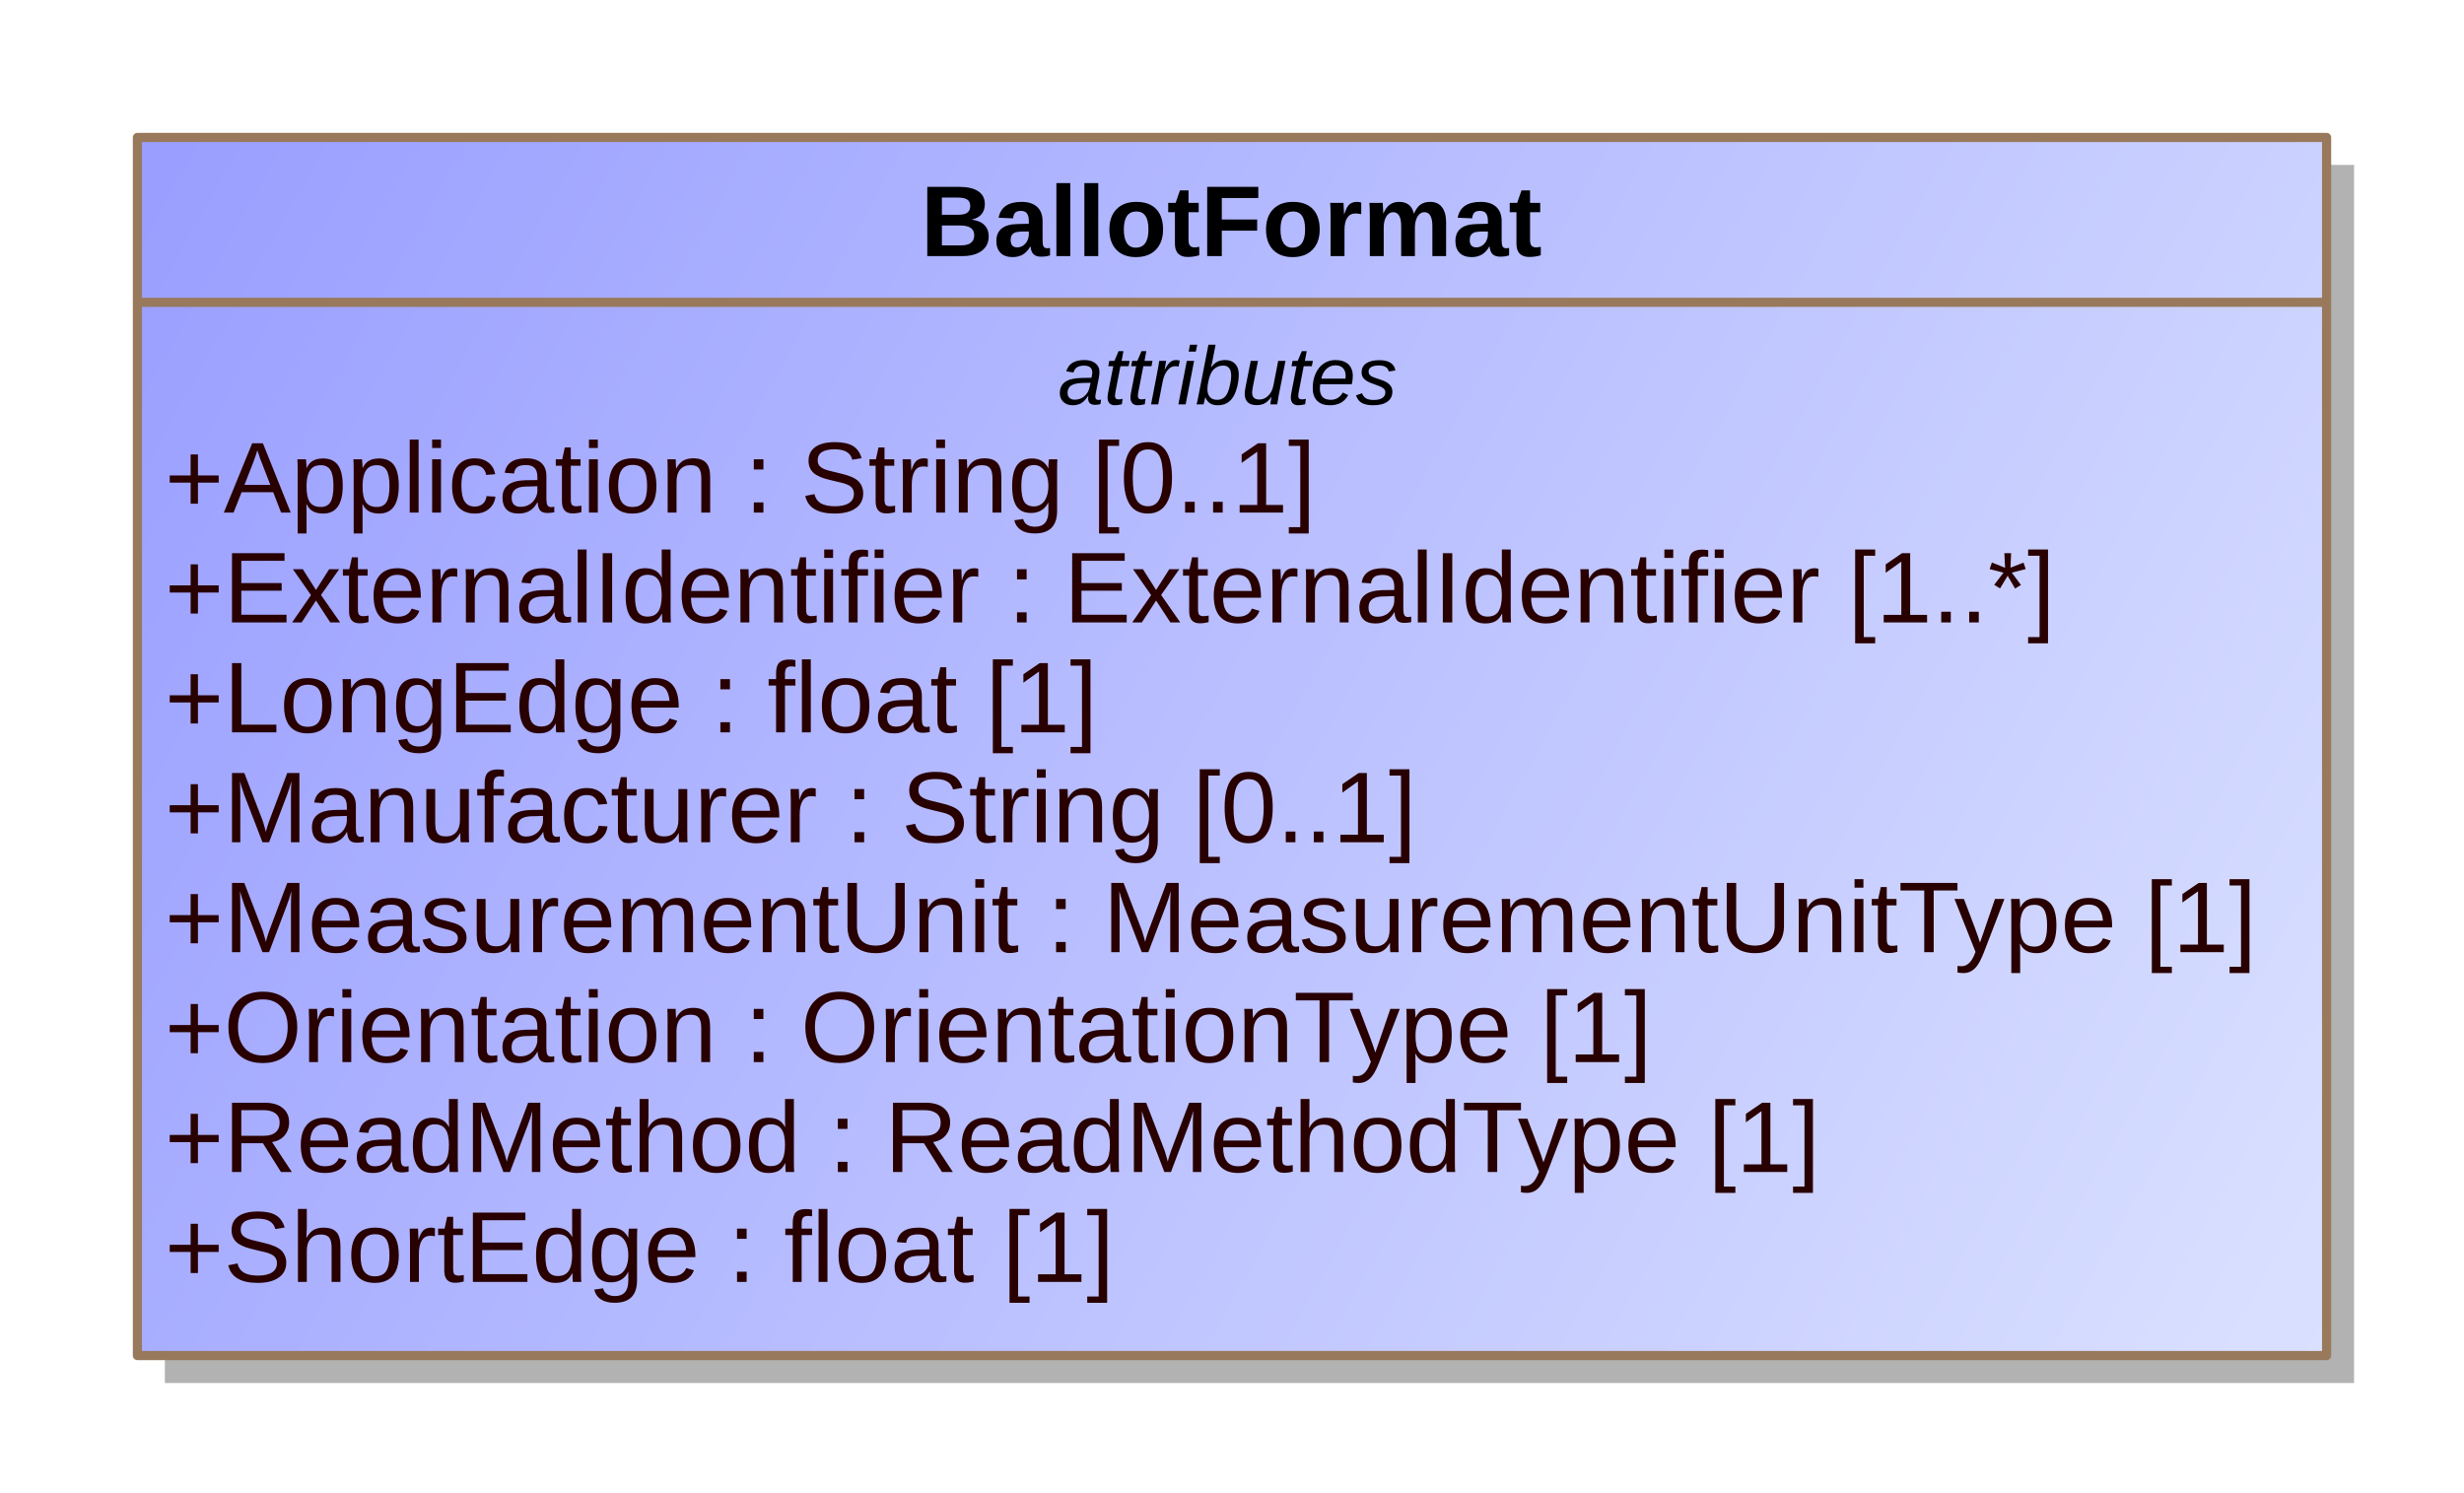
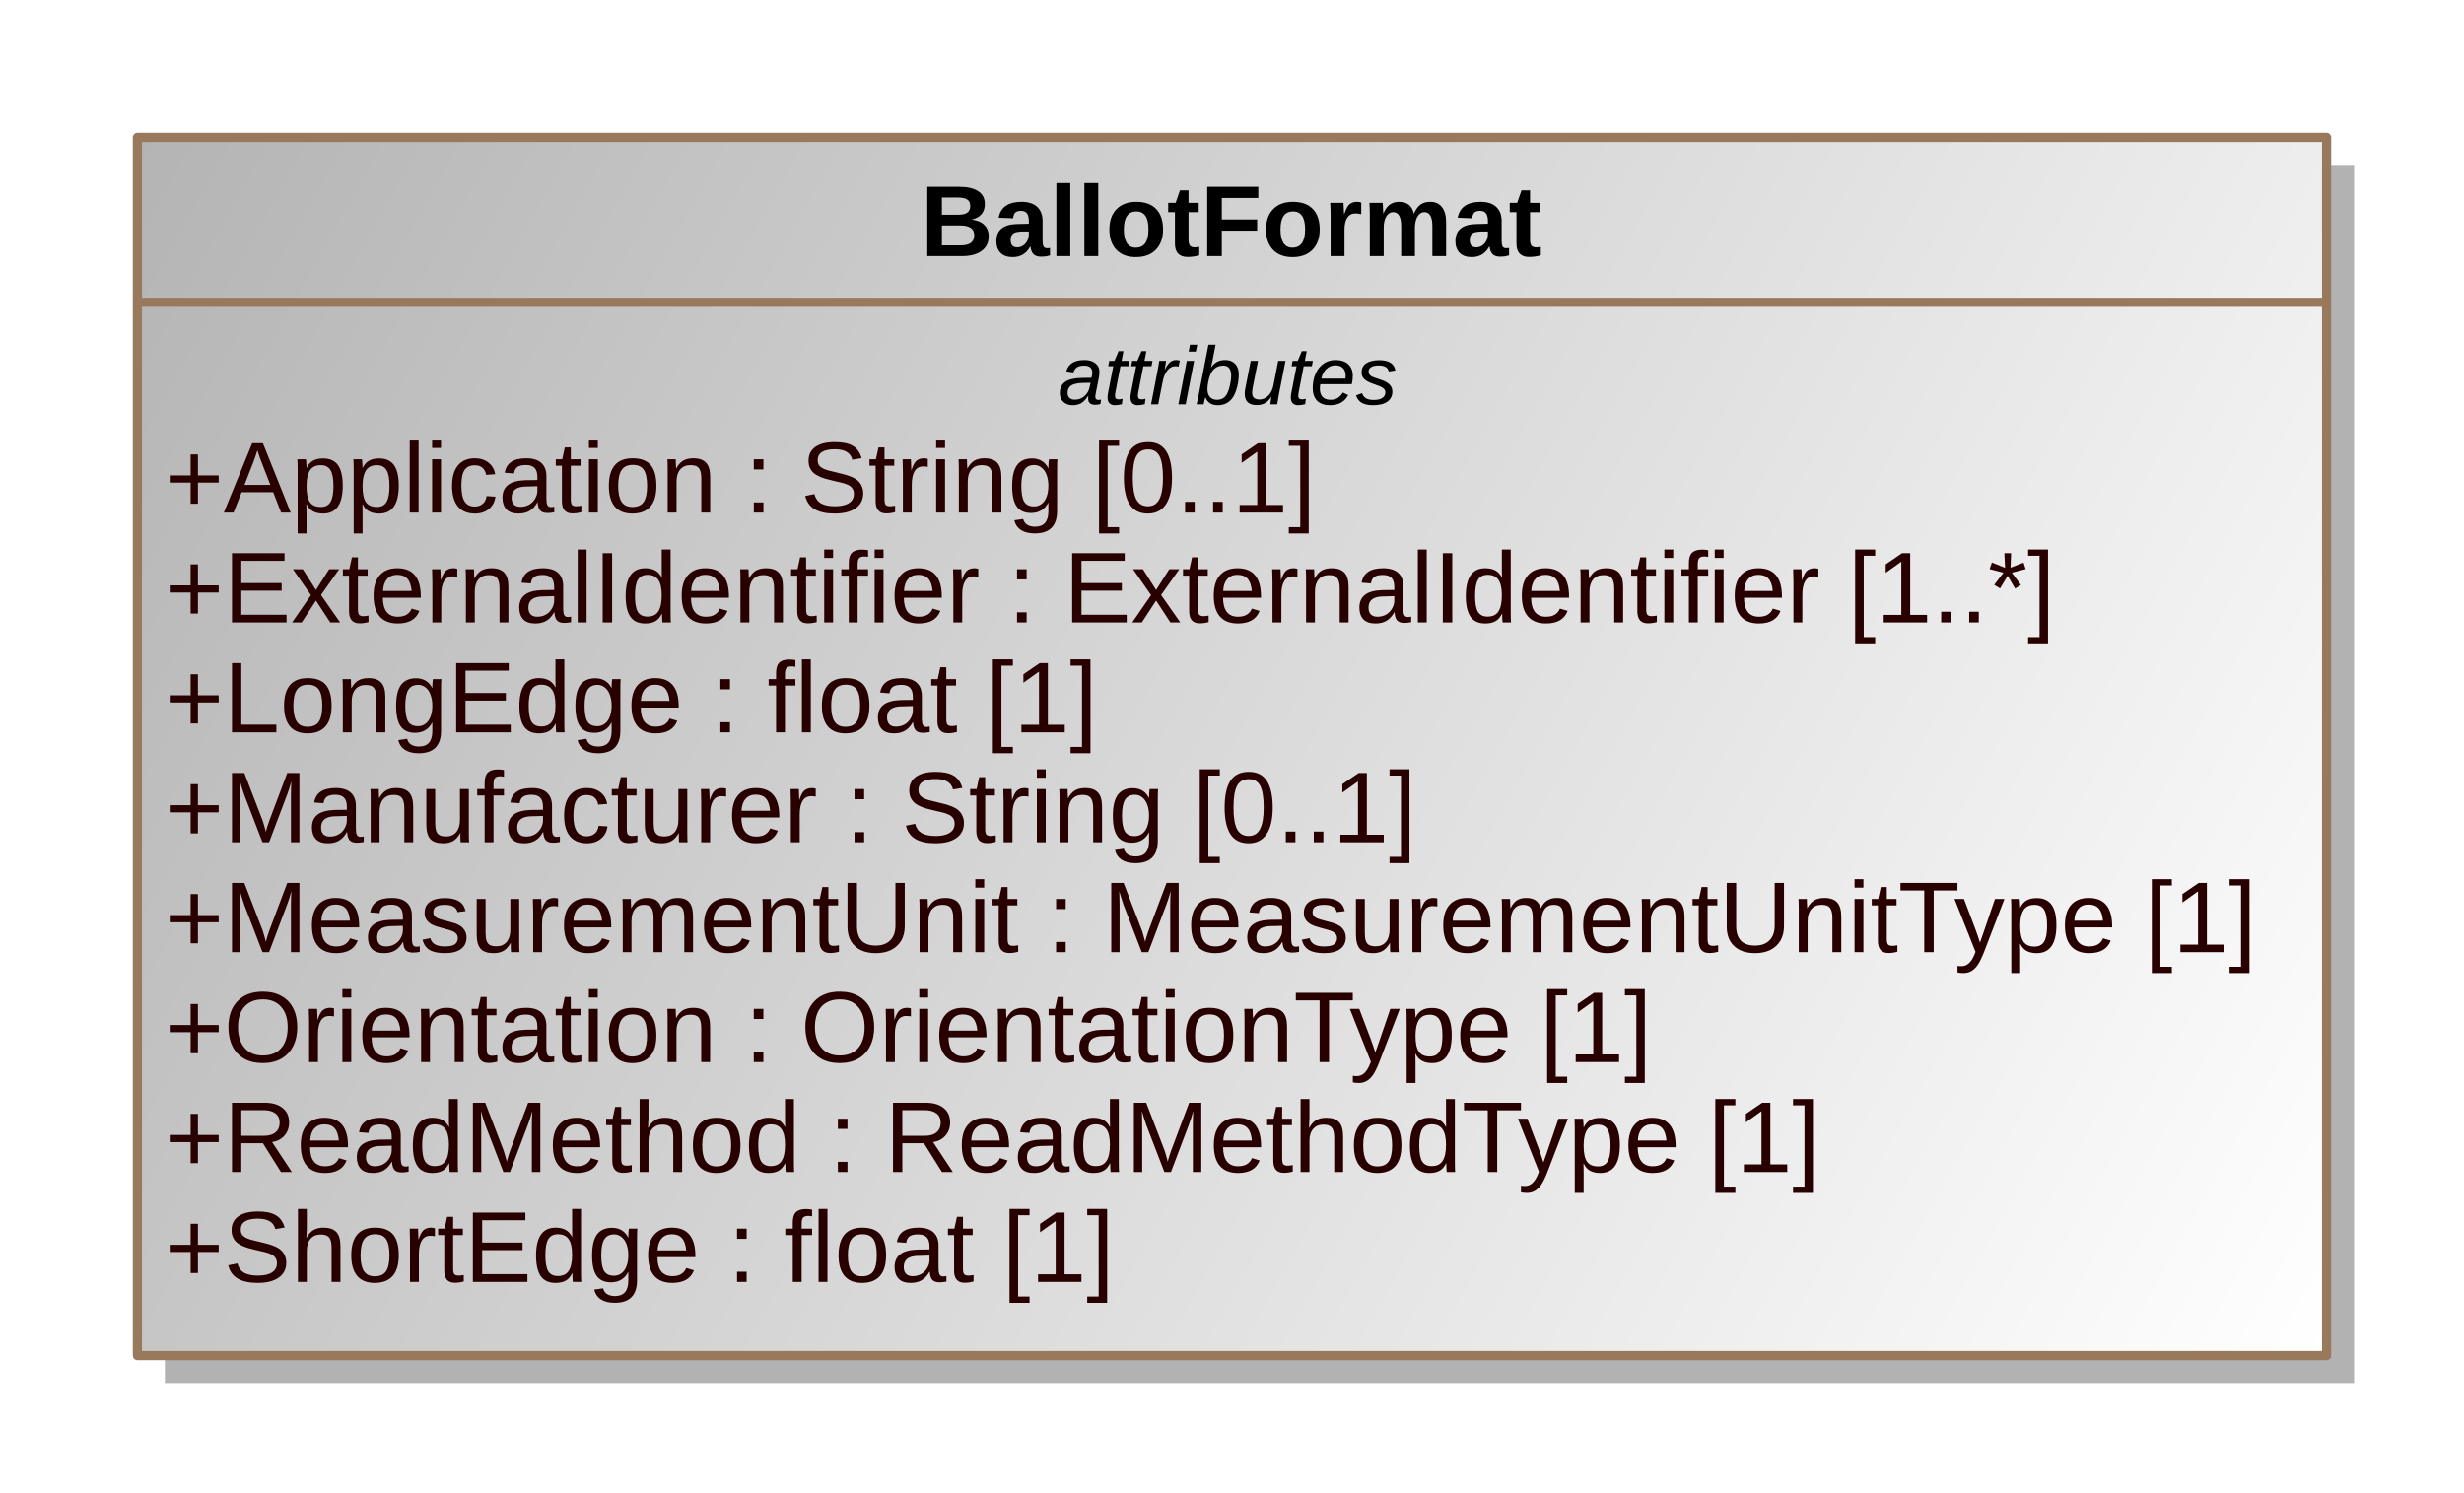
<svg xmlns="http://www.w3.org/2000/svg" fill-opacity="1" color-rendering="auto" color-interpolation="auto" text-rendering="auto" stroke="black" stroke-linecap="square" width="2.802in" stroke-miterlimit="10" shape-rendering="auto" stroke-opacity="1" fill="black" stroke-dasharray="none" font-weight="normal" stroke-width="1" viewBox="0 0 269 163" height="1.698in" font-family="'Arial'" font-style="normal" stroke-linejoin="miter" font-size="12" stroke-dashoffset="0" image-rendering="auto">
  <defs id="genericDefs" />
  <g>
    <defs id="defs1">
-       <linearGradient x1="294" gradientUnits="userSpaceOnUse" x2="533" y1="308" y2="441" id="linearGradient1" spreadMethod="pad">
-         <stop stop-opacity="1" stop-color="rgb(153,158,255)" offset="0%" />
-         <stop stop-opacity="1" stop-color="rgb(218,225,255)" offset="100%" />
+       <linearGradient x1="292" gradientUnits="userSpaceOnUse" x2="531" y1="285" y2="418" id="linearGradient1" spreadMethod="pad">
+         <stop stop-opacity="1" stop-color="rgb(180,180,180)" offset="0%" />
+         <stop stop-opacity="1" stop-color="white" offset="100%" />
      </linearGradient>
      <clipPath clipPathUnits="userSpaceOnUse" id="clipPath1">
        <path d="M0 0 L269 0 L269 163 L0 163 L0 0 Z" />
      </clipPath>
      <clipPath clipPathUnits="userSpaceOnUse" id="clipPath2">
-         <path d="M279 293 L548 293 L548 456 L279 456 L279 293 Z" />
+         <path d="M277 270 L546 270 L546 433 L277 433 L277 270 Z" />
      </clipPath>
    </defs>
    <g fill="white" stroke="white">
      <rect x="0" width="269" height="163" y="0" clip-path="url(#clipPath1)" stroke="none" />
-       <rect x="297" y="311" transform="translate(-279,-293)" clip-path="url(#clipPath2)" fill="rgb(178,178,178)" width="239" text-rendering="geometricPrecision" height="133" stroke="none" />
-       <rect x="294" y="308" transform="translate(-279,-293)" clip-path="url(#clipPath2)" fill="url(#linearGradient1)" width="239" text-rendering="geometricPrecision" height="133" stroke="none" />
+       <rect x="295" y="288" transform="translate(-277,-270)" clip-path="url(#clipPath2)" fill="rgb(178,178,178)" width="239" text-rendering="geometricPrecision" height="133" stroke="none" />
+       <rect x="292" y="285" transform="translate(-277,-270)" clip-path="url(#clipPath2)" fill="url(#linearGradient1)" width="239" text-rendering="geometricPrecision" height="133" stroke="none" />
    </g>
-     <g fill="rgb(153,121,92)" text-rendering="geometricPrecision" transform="translate(-279,-293)" stroke-linecap="butt" stroke="rgb(153,121,92)" stroke-linejoin="round">
-       <rect fill="none" x="294" width="239" height="133" y="308" clip-path="url(#clipPath2)" />
-       <line y2="326" fill="none" x1="294" clip-path="url(#clipPath2)" x2="533" y1="326" />
-       <text x="297" font-size="11" y="432.958" clip-path="url(#clipPath2)" fill="rgb(40,0,0)" stroke="none" space="preserve">+ShortEdge : float [1]</text>
-       <text x="297" font-size="11" y="420.958" clip-path="url(#clipPath2)" fill="rgb(40,0,0)" stroke="none" space="preserve">+ReadMethod : ReadMethodType [1]</text>
-       <text x="297" font-size="11" y="408.958" clip-path="url(#clipPath2)" fill="rgb(40,0,0)" stroke="none" space="preserve">+Orientation : OrientationType [1]</text>
-       <text x="297" font-size="11" y="396.958" clip-path="url(#clipPath2)" fill="rgb(40,0,0)" stroke="none" space="preserve">+MeasurementUnit : MeasurementUnitType [1]</text>
-       <text x="297" font-size="11" y="384.958" clip-path="url(#clipPath2)" fill="rgb(40,0,0)" stroke="none" space="preserve">+Manufacturer : String [0..1]</text>
-       <text x="297" font-size="11" y="372.958" clip-path="url(#clipPath2)" fill="rgb(40,0,0)" stroke="none" space="preserve">+LongEdge : float [1]</text>
-       <text x="297" font-size="11" y="360.958" clip-path="url(#clipPath2)" fill="rgb(40,0,0)" stroke="none" space="preserve">+ExternalIdentifier : ExternalIdentifier [1..*]</text>
-       <text x="297" font-size="11" y="348.958" clip-path="url(#clipPath2)" fill="rgb(40,0,0)" stroke="none" space="preserve">+Application : String [0..1]</text>
+     <g fill="rgb(153,121,92)" text-rendering="geometricPrecision" transform="translate(-277,-270)" stroke-linecap="butt" stroke="rgb(153,121,92)" stroke-linejoin="round">
+       <rect fill="none" x="292" width="239" height="133" y="285" clip-path="url(#clipPath2)" />
+       <line y2="303" fill="none" x1="292" clip-path="url(#clipPath2)" x2="531" y1="303" />
+       <text x="295" font-size="11" y="409.958" clip-path="url(#clipPath2)" fill="rgb(40,0,0)" stroke="none" space="preserve">+ShortEdge : float [1]</text>
+       <text x="295" font-size="11" y="397.958" clip-path="url(#clipPath2)" fill="rgb(40,0,0)" stroke="none" space="preserve">+ReadMethod : ReadMethodType [1]</text>
+       <text x="295" font-size="11" y="385.958" clip-path="url(#clipPath2)" fill="rgb(40,0,0)" stroke="none" space="preserve">+Orientation : OrientationType [1]</text>
+       <text x="295" font-size="11" y="373.958" clip-path="url(#clipPath2)" fill="rgb(40,0,0)" stroke="none" space="preserve">+MeasurementUnit : MeasurementUnitType [1]</text>
+       <text x="295" font-size="11" y="361.958" clip-path="url(#clipPath2)" fill="rgb(40,0,0)" stroke="none" space="preserve">+Manufacturer : String [0..1]</text>
+       <text x="295" font-size="11" y="349.958" clip-path="url(#clipPath2)" fill="rgb(40,0,0)" stroke="none" space="preserve">+LongEdge : float [1]</text>
+       <text x="295" font-size="11" y="337.958" clip-path="url(#clipPath2)" fill="rgb(40,0,0)" stroke="none" space="preserve">+ExternalIdentifier : ExternalIdentifier [1..*]</text>
+       <text x="295" font-size="11" y="325.958" clip-path="url(#clipPath2)" fill="rgb(40,0,0)" stroke="none" space="preserve">+Application : String [0..1]</text>
    </g>
-     <g font-style="italic" text-rendering="geometricPrecision" font-size="9" transform="translate(-279,-293)" stroke-linecap="butt" stroke-linejoin="round">
-       <text x="394.5" space="preserve" y="337.147" clip-path="url(#clipPath2)" stroke="none">attributes</text>
-       <text x="379.5" font-size="11" y="320.958" clip-path="url(#clipPath2)" font-style="normal" stroke="none" font-weight="bold" space="preserve">BallotFormat</text>
+     <g font-style="italic" text-rendering="geometricPrecision" font-size="9" transform="translate(-277,-270)" stroke-linecap="butt" stroke-linejoin="round">
+       <text x="392.5" space="preserve" y="314.147" clip-path="url(#clipPath2)" stroke="none">attributes</text>
+       <text x="377.5" font-size="11" y="297.958" clip-path="url(#clipPath2)" font-style="normal" stroke="none" font-weight="bold" space="preserve">BallotFormat</text>
    </g>
  </g>
</svg>
